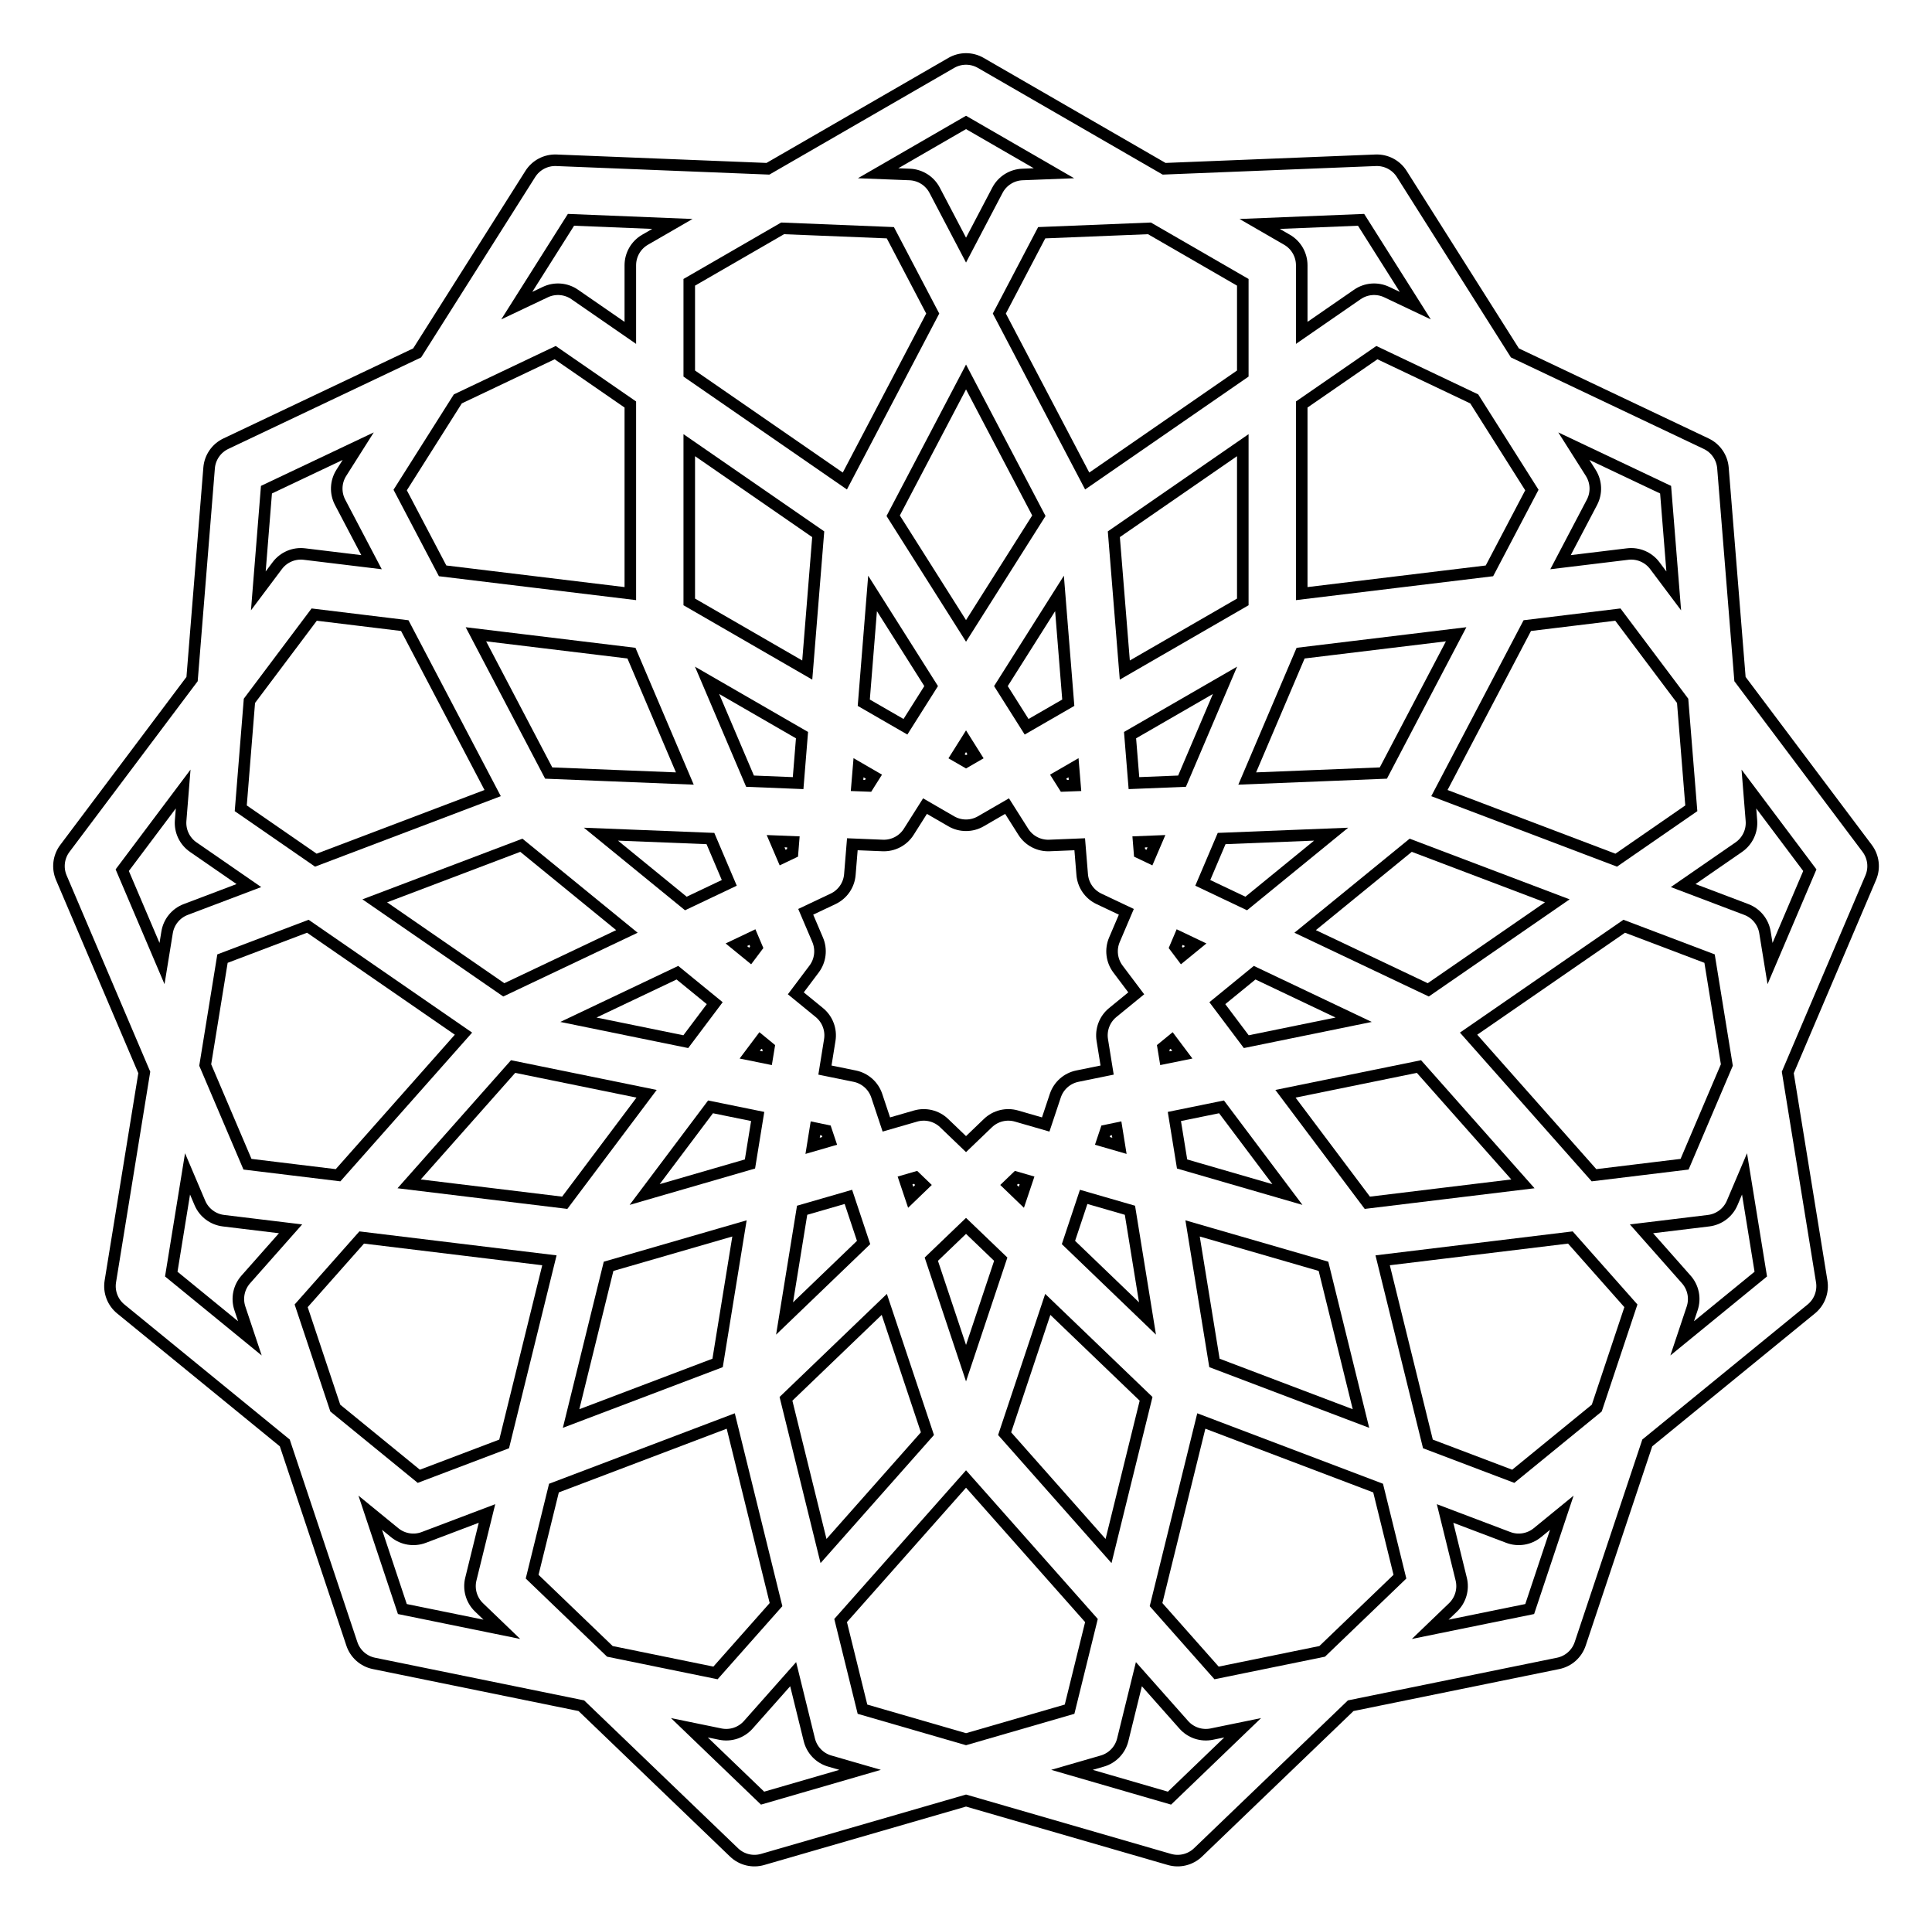
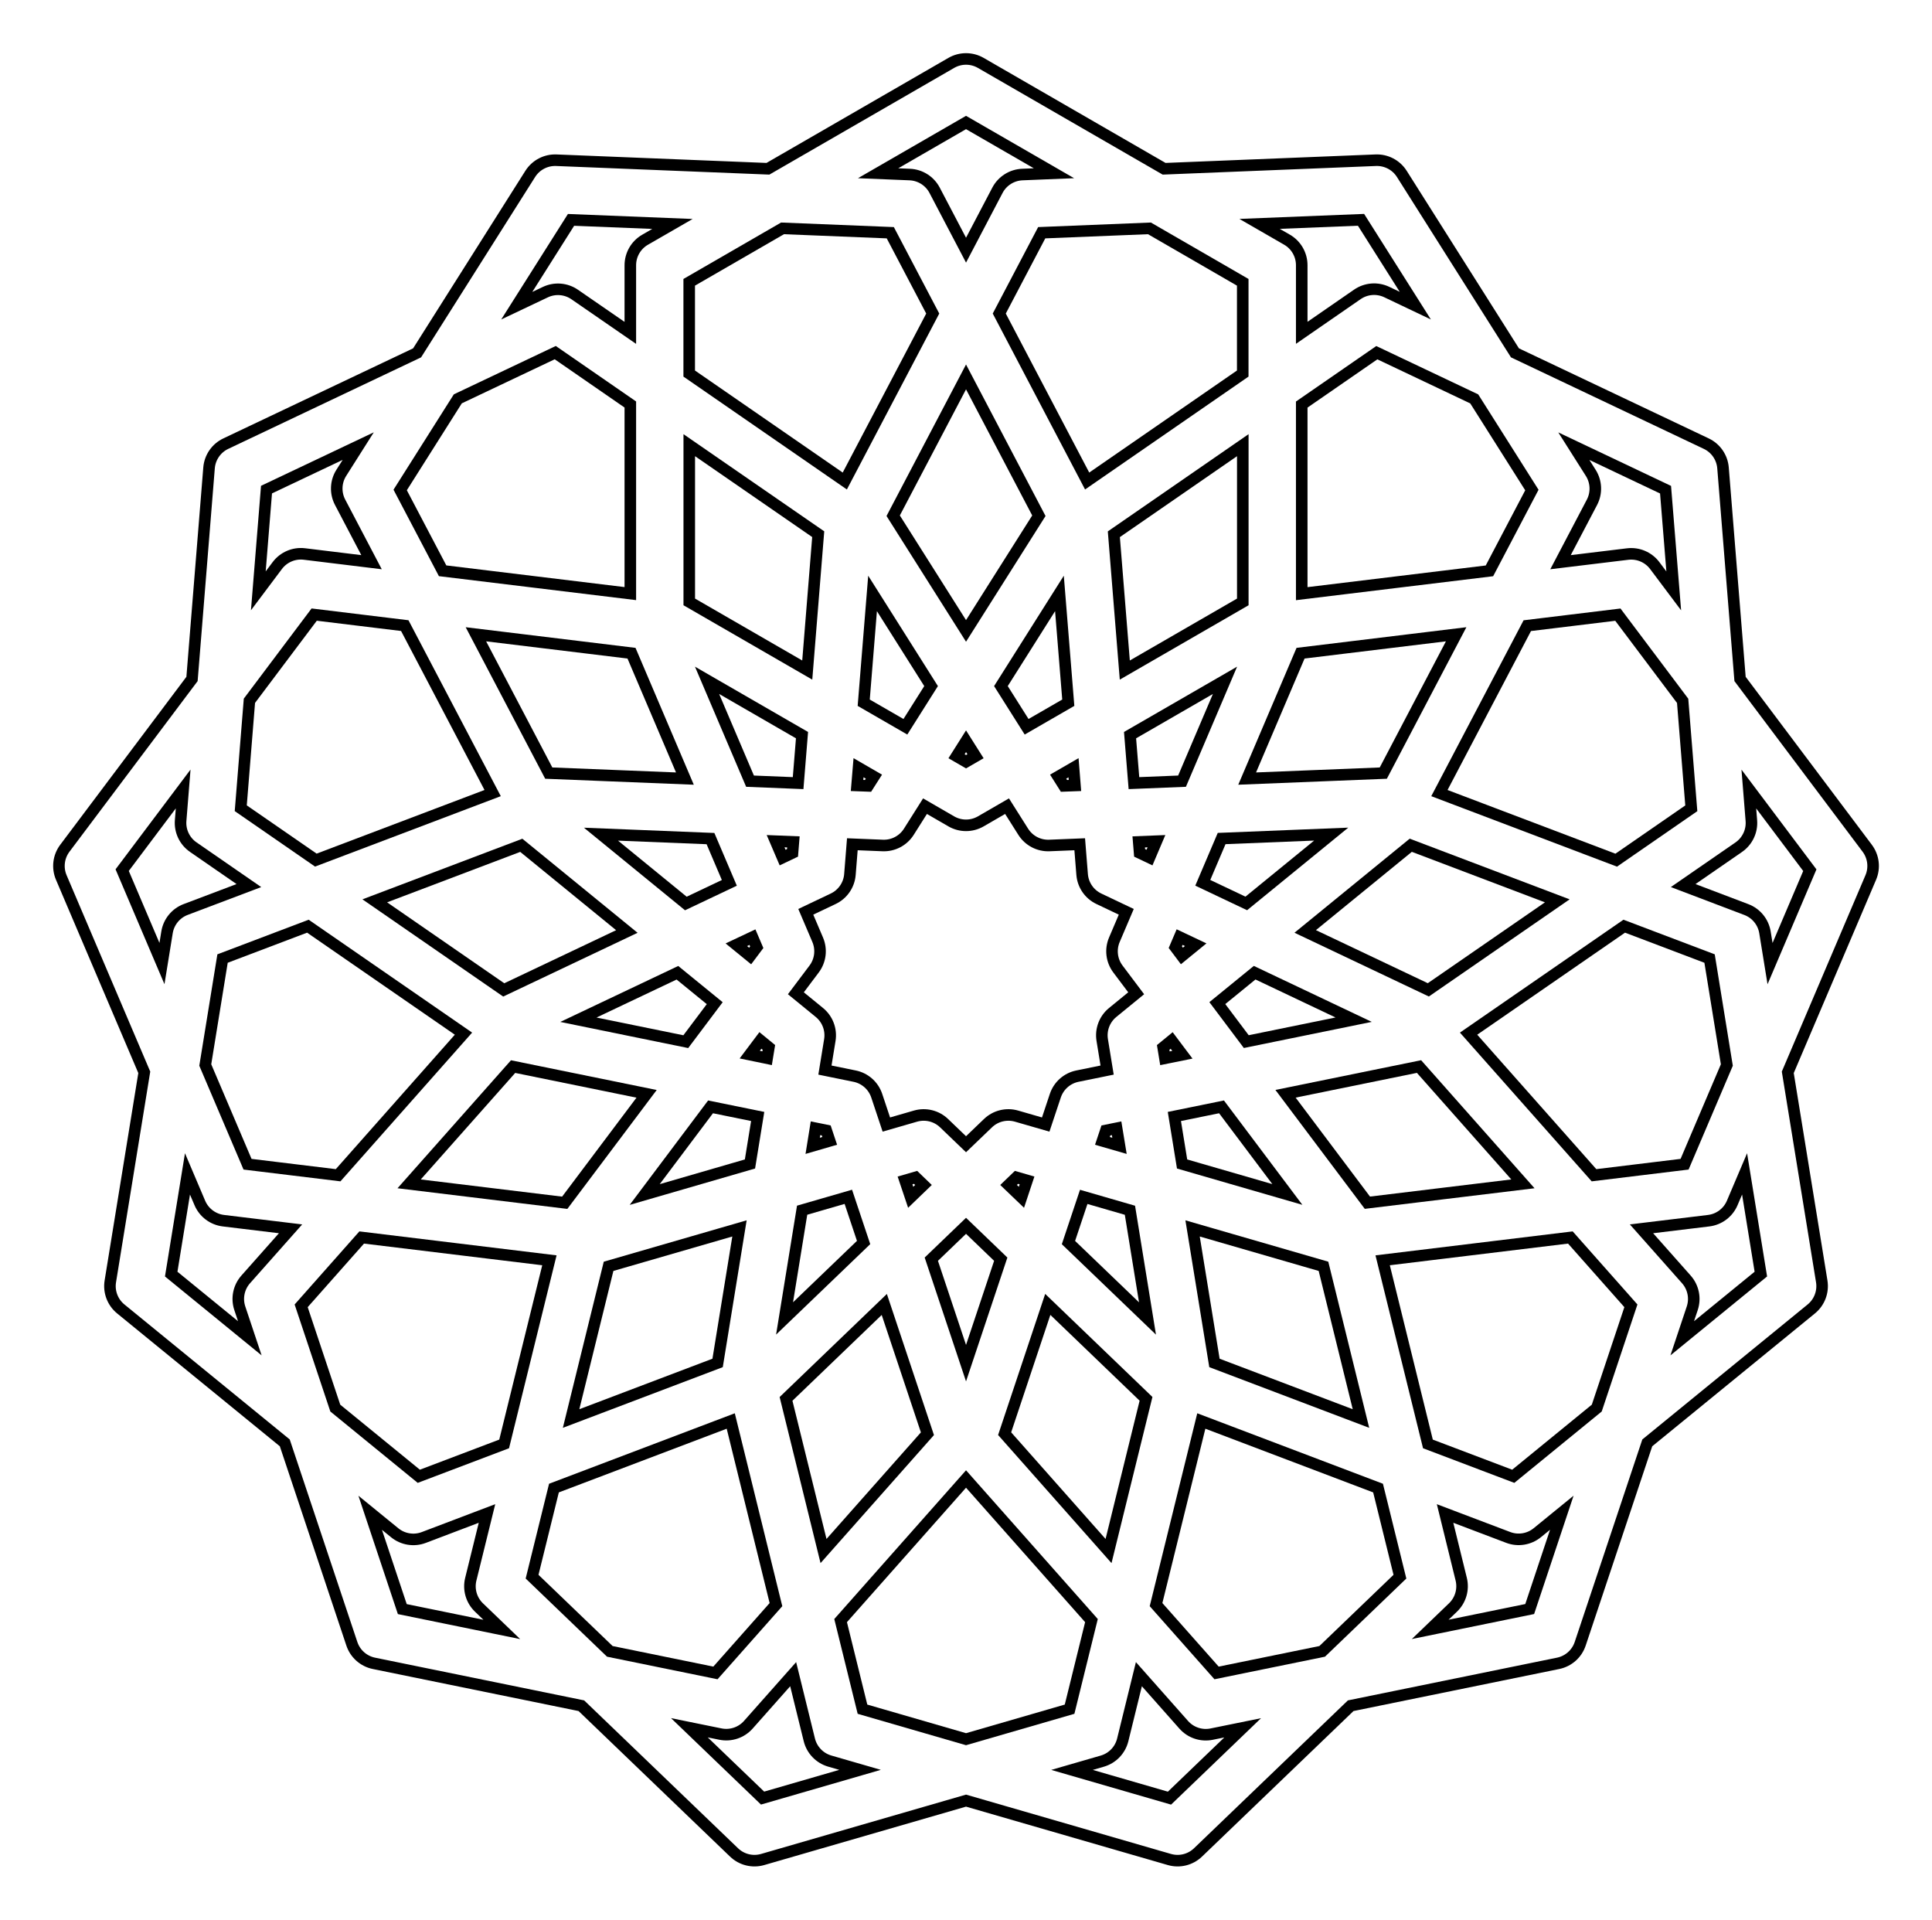
- <svg xmlns="http://www.w3.org/2000/svg" version="1.1" viewBox="-16.391 -16.5 32.781 32.564" fill="none" stroke="black" stroke-width="0.6%" vector-effect="non-scaling-stroke">
-   <g>
-     <path d="M 3.361 -13.637 L 0.25 -15.433 A 0.5 0.5 0 0 0 -0.25 -15.433 L -3.361 -13.637 L -6.951 -13.781 A 0.5 0.5 0 0 0 -7.393 -13.549 L -9.313 -10.513 L -12.559 -8.973 A 0.5 0.5 0 0 0 -12.843 -8.561 L -13.132 -4.98 L -15.29 -2.108 A 0.5 0.5 0 0 0 -15.351 -1.612 L -13.943 1.693 L -14.519 5.239 A 0.5 0.5 0 0 0 -14.341 5.706 L -11.559 7.978 L -10.421 11.386 A 0.5 0.5 0 0 0 -10.047 11.718 L -6.527 12.436 L -3.936 14.925 A 0.5 0.5 0 0 0 -3.451 15.044 L 0 14.045 L 3.451 15.044 A 0.5 0.5 0 0 0 3.936 14.925 L 6.527 12.436 L 10.047 11.718 A 0.5 0.5 0 0 0 10.421 11.386 L 11.559 7.978 L 14.341 5.706 A 0.5 0.5 0 0 0 14.519 5.239 L 13.943 1.693 L 15.351 -1.612 A 0.5 0.5 0 0 0 15.29 -2.108 L 13.132 -4.98 L 12.843 -8.561 A 0.5 0.5 0 0 0 12.559 -8.973 L 9.313 -10.513 L 7.393 -13.549 A 0.5 0.5 0 0 0 6.951 -13.781 L 3.361 -13.637 Z" />
-     <path d="M 7.623 -11.315 L 6.703 -12.771 L 4.982 -12.701 L 5.446 -12.433 A 0.5 0.5 0 0 1 5.696 -12 L 5.696 -10.853 L 6.64 -11.505 A 0.5 0.5 0 0 1 7.138 -11.545 L 7.623 -11.315 Z" />
-     <path d="M 10.087 -6.963 L 11.226 -7.101 A 0.5 0.5 0 0 1 11.686 -6.905 L 12.008 -6.476 L 11.87 -8.193 L 10.313 -8.931 L 10.6 -8.478 A 0.5 0.5 0 0 1 10.62 -7.978 L 10.087 -6.963 Z" />
-     <path d="M 1.929 -2.178 L 1.971 -1.664 A 0.5 0.5 0 0 0 2.255 -1.252 L 2.72 -1.032 L 2.518 -0.558 A 0.5 0.5 0 0 0 2.578 -0.061 L 2.888 0.351 L 2.489 0.677 A 0.5 0.5 0 0 0 2.312 1.144 L 2.394 1.653 L 1.889 1.756 A 0.5 0.5 0 0 0 1.515 2.087 L 1.352 2.576 L 0.857 2.433 A 0.5 0.5 0 0 0 0.372 2.552 L 0 2.909 L -0.372 2.552 A 0.5 0.5 0 0 0 -0.857 2.433 L -1.352 2.576 L -1.515 2.087 A 0.5 0.5 0 0 0 -1.889 1.756 L -2.394 1.653 L -2.312 1.144 A 0.5 0.5 0 0 0 -2.489 0.677 L -2.888 0.351 L -2.578 -0.061 A 0.5 0.5 0 0 0 -2.518 -0.558 L -2.72 -1.032 L -2.255 -1.252 A 0.5 0.5 0 0 0 -1.971 -1.664 L -1.929 -2.178 L -1.414 -2.157 A 0.5 0.5 0 0 0 -0.972 -2.389 L -0.696 -2.825 L -0.25 -2.567 A 0.5 0.5 0 0 0 0.25 -2.567 L 0.696 -2.825 L 0.972 -2.389 A 0.5 0.5 0 0 0 1.414 -2.157 L 1.929 -2.178 Z" />
-     <path d="M 3.624 -0.603 L 3.551 -0.431 L 3.663 -0.282 L 3.897 -0.473 L 3.624 -0.603 Z" />
-     <path d="M 12.168 -1.477 L 13.24 -1.071 A 0.5 0.5 0 0 1 13.556 -0.683 L 13.642 -0.154 L 14.317 -1.738 L 13.283 -3.115 L 13.326 -2.581 A 0.5 0.5 0 0 1 13.112 -2.129 L 12.168 -1.477 Z" />
-     <path d="M 3.489 1.151 L 3.345 1.269 L 3.375 1.452 L 3.67 1.392 L 3.489 1.151 Z" />
-     <path d="M 11.461 4.346 L 12.221 5.205 A 0.5 0.5 0 0 1 12.321 5.695 L 12.151 6.204 L 13.485 5.114 L 13.209 3.414 L 12.999 3.908 A 0.5 0.5 0 0 1 12.599 4.208 L 11.461 4.346 Z" />
-     <path d="M 2.555 2.64 L 2.372 2.678 L 2.313 2.854 L 2.603 2.938 L 2.555 2.64 Z" />
-     <path d="M 8.128 9.175 L 8.402 10.288 A 0.5 0.5 0 0 1 8.263 10.768 L 7.876 11.14 L 9.564 10.796 L 10.109 9.162 L 9.694 9.501 A 0.5 0.5 0 0 1 9.2 9.581 L 8.128 9.175 Z" />
-     <path d="M 1.035 3.525 L 0.856 3.473 L 0.722 3.602 L 0.939 3.811 L 1.035 3.525 Z" />
-     <path d="M 2.933 11.901 L 2.659 13.014 A 0.5 0.5 0 0 1 2.312 13.375 L 1.797 13.524 L 3.452 14.004 L 4.694 12.81 L 4.168 12.918 A 0.5 0.5 0 0 1 3.694 12.759 L 2.933 11.901 Z" />
-     <path d="M -0.722 3.602 L -0.856 3.473 L -1.035 3.525 L -0.939 3.811 L -0.722 3.602 Z" />
-     <path d="M -2.933 11.901 L -3.694 12.759 A 0.5 0.5 0 0 1 -4.168 12.918 L -4.694 12.81 L -3.452 14.004 L -1.797 13.524 L -2.312 13.375 A 0.5 0.5 0 0 1 -2.659 13.014 L -2.933 11.901 Z" />
-     <path d="M -2.313 2.854 L -2.372 2.678 L -2.555 2.64 L -2.603 2.938 L -2.313 2.854 Z" />
-     <path d="M -8.128 9.175 L -9.2 9.581 A 0.5 0.5 0 0 1 -9.694 9.501 L -10.109 9.162 L -9.564 10.796 L -7.876 11.14 L -8.263 10.768 A 0.5 0.5 0 0 1 -8.402 10.288 L -8.128 9.175 Z" />
-     <path d="M -3.375 1.452 L -3.345 1.269 L -3.489 1.151 L -3.67 1.392 L -3.375 1.452 Z" />
-     <path d="M -11.461 4.346 L -12.599 4.208 A 0.5 0.5 0 0 1 -12.999 3.908 L -13.209 3.414 L -13.485 5.114 L -12.151 6.204 L -12.321 5.695 A 0.5 0.5 0 0 1 -12.221 5.205 L -11.461 4.346 Z" />
-     <path d="M -3.663 -0.282 L -3.551 -0.431 L -3.624 -0.603 L -3.897 -0.473 L -3.663 -0.282 Z" />
-     <path d="M -12.168 -1.477 L -13.112 -2.129 A 0.5 0.5 0 0 1 -13.326 -2.581 L -13.283 -3.115 L -14.317 -1.738 L -13.642 -0.154 L -13.556 -0.683 A 0.5 0.5 0 0 1 -13.24 -1.071 L -12.168 -1.477 Z" />
-     <path d="M -3.112 -1.952 L -2.944 -2.032 L -2.929 -2.218 L -3.231 -2.23 L -3.112 -1.952 Z" />
-     <path d="M -10.087 -6.963 L -10.62 -7.978 A 0.5 0.5 0 0 1 -10.6 -8.478 L -10.313 -8.931 L -11.87 -8.193 L -12.008 -6.476 L -11.686 -6.905 A 0.5 0.5 0 0 1 -11.226 -7.101 L -10.087 -6.963 Z" />
-     <path d="M -1.849 -3.175 L -1.662 -3.168 L -1.563 -3.325 L -1.824 -3.476 L -1.849 -3.175 Z" />
-     <path d="M -5.696 -10.853 L -5.696 -12 A 0.5 0.5 0 0 1 -5.446 -12.433 L -4.982 -12.701 L -6.703 -12.771 L -7.623 -11.315 L -7.138 -11.545 A 0.5 0.5 0 0 1 -6.64 -11.505 L -5.696 -10.853 Z" />
-     <path d="M 1.492 -13.561 L 0 -14.423 L -1.492 -13.561 L -0.956 -13.54 A 0.5 0.5 0 0 1 -0.533 -13.273 L 0 -12.257 L 0.533 -13.273 A 0.5 0.5 0 0 1 0.956 -13.54 L 1.492 -13.561 Z" />
-     <path d="M 0 -3.926 L -0.161 -3.67 L 0 -3.577 L 0.161 -3.67 L 0 -3.926 Z" />
-     <path d="M -0.565 -11.181 L -1.284 -12.552 L -3.112 -12.626 L -4.696 -11.711 L -4.696 -10.163 L -2.056 -8.34 L -0.565 -11.181 Z" />
-     <path d="M -1.586 -6.433 L -1.735 -4.579 L -1.028 -4.171 L -0.592 -4.861 L -1.586 -6.433 Z" />
-     <path d="M -3.665 -3.248 L -2.849 -3.215 L -2.783 -4.029 L -4.394 -4.959 L -3.665 -3.248 Z" />
-     <path d="M -5.696 -6.43 L -5.696 -9.638 L -6.971 -10.518 L -8.623 -9.733 L -9.601 -8.187 L -8.881 -6.816 L -5.696 -6.43 Z" />
-     <path d="M -4.696 -8.948 L -4.696 -6.289 L -2.694 -5.133 L -2.508 -7.437 L -4.696 -8.948 Z" />
-     <path d="M -4.754 -1.173 L -4.017 -1.523 L -4.337 -2.275 L -6.195 -2.349 L -4.754 -1.173 Z" />
-     <path d="M -8.032 -3.046 L -9.523 -5.887 L -11.06 -6.074 L -12.159 -4.611 L -12.306 -2.788 L -11.032 -1.908 L -8.032 -3.046 Z" />
-     <path d="M -8.316 -5.74 L -7.081 -3.386 L -4.771 -3.293 L -5.677 -5.42 L -8.316 -5.74 Z" />
-     <path d="M -4.755 1.171 L -4.264 0.518 L -4.897 0.001 L -6.577 0.799 L -4.755 1.171 Z" />
-     <path d="M -8.527 1.035 L -11.168 -0.787 L -12.616 -0.238 L -12.909 1.567 L -12.192 3.25 L -10.655 3.437 L -8.527 1.035 Z" />
-     <path d="M -10.032 -1.218 L -7.843 0.292 L -5.754 -0.699 L -7.545 -2.161 L -10.032 -1.218 Z" />
-     <path d="M -3.666 3.246 L -3.535 2.44 L -4.335 2.277 L -5.453 3.764 L -3.666 3.246 Z" />
-     <path d="M -7.069 4.88 L -10.254 4.493 L -11.281 5.652 L -10.702 7.387 L -9.285 8.544 L -7.837 7.995 L -7.069 4.88 Z" />
-     <path d="M -9.449 3.583 L -6.809 3.904 L -5.42 2.055 L -7.685 1.593 L -9.449 3.583 Z" />
-     <path d="M -1.738 4.578 L -1.996 3.804 L -2.781 4.031 L -3.079 5.867 L -1.738 4.578 Z" />
-     <path d="M -3.992 7.606 L -6.992 8.744 L -7.362 10.247 L -6.043 11.514 L -4.251 11.88 L -3.224 10.721 L -3.992 7.606 Z" />
-     <path d="M -6.701 7.564 L -4.215 6.621 L -3.844 4.339 L -6.065 4.982 L -6.701 7.564 Z" />
-     <path d="M 0.589 4.861 L 0 4.296 L -0.589 4.861 L 0 6.625 L 0.589 4.861 Z" />
-     <path d="M 0 8.59 L -2.128 10.991 L -1.757 12.495 L 0 13.004 L 1.757 12.495 L 2.128 10.991 L 0 8.59 Z" />
-     <path d="M -2.418 9.812 L -0.655 7.821 L -1.387 5.628 L -3.055 7.23 L -2.418 9.812 Z" />
-     <path d="M 2.781 4.031 L 1.996 3.804 L 1.738 4.578 L 3.079 5.867 L 2.781 4.031 Z" />
-     <path d="M 3.992 7.606 L 3.224 10.721 L 4.251 11.88 L 6.043 11.514 L 7.362 10.247 L 6.992 8.744 L 3.992 7.606 Z" />
-     <path d="M 2.418 9.812 L 3.055 7.23 L 1.387 5.628 L 0.655 7.821 L 2.418 9.812 Z" />
-     <path d="M 4.335 2.277 L 3.535 2.44 L 3.666 3.246 L 5.453 3.764 L 4.335 2.277 Z" />
-     <path d="M 7.069 4.88 L 7.837 7.995 L 9.285 8.544 L 10.702 7.387 L 11.281 5.652 L 10.254 4.493 L 7.069 4.88 Z" />
-     <path d="M 6.701 7.564 L 6.065 4.982 L 3.844 4.339 L 4.215 6.621 L 6.701 7.564 Z" />
-     <path d="M 4.897 0.001 L 4.264 0.518 L 4.755 1.171 L 6.577 0.799 L 4.897 0.001 Z" />
-     <path d="M 8.527 1.035 L 10.655 3.437 L 12.192 3.25 L 12.909 1.567 L 12.616 -0.238 L 11.168 -0.787 L 8.527 1.035 Z" />
-     <path d="M 9.449 3.583 L 7.685 1.593 L 5.42 2.055 L 6.809 3.904 L 9.449 3.583 Z" />
-     <path d="M 3.231 -2.23 L 3.112 -1.952 L 2.944 -2.032 L 2.929 -2.218 L 3.231 -2.23 Z" />
-     <path d="M 4.337 -2.275 L 4.017 -1.523 L 4.754 -1.173 L 6.195 -2.349 L 4.337 -2.275 Z" />
-     <path d="M 8.032 -3.046 L 11.032 -1.908 L 12.306 -2.788 L 12.159 -4.611 L 11.06 -6.074 L 9.523 -5.887 L 8.032 -3.046 Z" />
-     <path d="M 10.032 -1.218 L 7.545 -2.161 L 5.754 -0.699 L 7.843 0.292 L 10.032 -1.218 Z" />
-     <path d="M 8.623 -9.733 L 6.971 -10.518 L 5.696 -9.638 L 5.696 -6.43 L 8.881 -6.816 L 9.601 -8.187 L 8.623 -9.733 Z" />
-     <path d="M 1.563 -3.325 L 1.824 -3.476 L 1.849 -3.175 L 1.662 -3.168 L 1.563 -3.325 Z" />
-     <path d="M 3.112 -12.626 L 1.284 -12.552 L 0.565 -11.181 L 2.056 -8.34 L 4.696 -10.163 L 4.696 -11.711 L 3.112 -12.626 Z" />
-     <path d="M 0.592 -4.861 L 1.028 -4.171 L 1.735 -4.579 L 1.586 -6.433 L 0.592 -4.861 Z" />
-     <path d="M 0 -5.797 L 1.236 -7.751 L 0 -10.105 L -1.236 -7.751 L 0 -5.797 Z" />
-     <path d="M 2.849 -3.215 L 2.783 -4.029 L 4.394 -4.959 L 3.665 -3.248 L 2.849 -3.215 Z" />
-     <path d="M 8.316 -5.74 L 5.677 -5.42 L 4.771 -3.293 L 7.081 -3.386 L 8.316 -5.74 Z" />
-     <path d="M 2.694 -5.133 L 4.696 -6.289 L 4.696 -8.948 L 2.508 -7.437 L 2.694 -5.133 Z" />
-   </g>
+ <svg xmlns="http://www.w3.org/2000/svg" fill="none" stroke="#000" stroke-width=".6%" viewBox="-16.391 -16.5 32.781 32.564">
+   <path d="m3.361-13.637-3.111-1.796a.5.5 0 0 0 -.5 0l-3.111 1.796-3.59-.145a.5.5 0 0 0 -.443.232l-1.92 3.036-3.246 1.54a.5.5 0 0 0 -.284.411l-.289 3.581-2.158 2.872a.5.5 0 0 0 -.06.496l1.408 3.305-.576 3.546a.5.5 0 0 0 .177.468l2.783 2.272 1.138 3.408a.5.5 0 0 0 .374.332l3.52.719 2.591 2.489a.5.5 0 0 0 .485.12l3.451-.999 3.451.999a.5.5 0 0 0 .485-.12l2.591-2.489 3.52-.719a.5.5 0 0 0 .374-.332l1.138-3.408 2.783-2.272a.5.5 0 0 0 .177-.468l-.576-3.546 1.408-3.305a.5.5 0 0 0 -.06-.496l-2.158-2.872-.289-3.581a.5.5 0 0 0 -.284-.411l-3.246-1.54-1.92-3.036a.5.5 0 0 0 -.443-.232z" />
+   <path d="m7.623-11.315-.921-1.456-1.721.069.465.268a.5.5 0 0 1 .25.433v1.147l.944-.652a.5.5 0 0 1 .498-.04z" />
+   <path d="m10.087-6.963 1.139-.138a.5.5 0 0 1 .46.196l.322.429-.139-1.717-1.556-.738.287.453a.5.5 0 0 1 .02.5z" />
+   <path d="m1.929-2.178.041.514a.5.5 0 0 0 .284.411l.465.221-.202.474a.5.5 0 0 0 .06.496l.31.412-.399.326a.5.5 0 0 0 -.177.468l.083.509-.505.103a.5.5 0 0 0 -.374.332l-.163.489-.495-.143a.5.5 0 0 0 -.485.12l-.372.357-.372-.357a.5.5 0 0 0 -.485-.12l-.495.143-.163-.489a.5.5 0 0 0 -.374-.332l-.505-.103.083-.509a.5.5 0 0 0 -.177-.468l-.399-.326.31-.412a.5.5 0 0 0 .06-.496l-.202-.474.465-.221a.5.5 0 0 0 .284-.411l.041-.514.515.021a.5.5 0 0 0 .443-.232l.275-.435.446.258a.5.5 0 0 0 .5 0l.446-.258.275.435a.5.5 0 0 0 .443.232z" />
+   <path d="m3.624-.603-.073.171.112.149.234-.191z" />
+   <path d="m12.168-1.477 1.072.407a.5.5 0 0 1 .316.387l.086.53.675-1.585-1.035-1.377.043.535a.5.5 0 0 1 -.214.452z" />
+   <path d="m3.489 1.151-.144.118.03.184.296-.06z" />
+   <path d="m11.461 4.346.761.858a.5.5 0 0 1 .1.49l-.17.509 1.334-1.089-.276-1.7-.21.494a.5.5 0 0 1 -.4.3z" />
+   <path d="m2.555 2.64-.182.037-.059.177.29.084z" />
+   <path d="m8.128 9.175.274 1.114a.5.5 0 0 1 -.139.48l-.387.372 1.688-.345.545-1.634-.416.339a.5.5 0 0 1 -.494.08z" />
+   <path d="m1.035 3.525-.179-.052-.134.129.218.209z" />
+   <path d="m2.933 11.901-.274 1.114a.5.5 0 0 1 -.346.361l-.515.149 1.654.479 1.242-1.193-.526.107a.5.5 0 0 1 -.474-.158z" />
+   <path d="m-.722 3.602-.134-.129-.179.052.096.286z" />
+   <path d="m-2.933 11.901-.761.858a.5.5 0 0 1 -.474.158l-.526-.107 1.242 1.193 1.654-.479-.515-.149a.5.5 0 0 1 -.346-.361z" />
+   <path d="m-2.313 2.854-.059-.177-.182-.037-.048.298z" />
+   <path d="m-8.128 9.175-1.072.407a.5.5 0 0 1 -.494-.08l-.416-.339.545 1.634 1.688.345-.387-.372a.5.5 0 0 1 -.139-.48z" />
+   <path d="m-3.375 1.452.03-.184-.144-.118-.181.241z" />
+   <path d="m-11.461 4.346-1.139-.138a.5.5 0 0 1 -.4-.3l-.21-.494-.276 1.7 1.334 1.089-.17-.509a.5.5 0 0 1 .1-.49z" />
+   <path d="m-3.663-.282.112-.149-.073-.171-.273.129z" />
+   <path d="m-12.168-1.477-.944-.652a.5.5 0 0 1 -.214-.452l.043-.535-1.035 1.377.675 1.585.086-.53a.5.5 0 0 1 .316-.387z" />
+   <path d="m-3.112-1.952.168-.08.015-.186-.302-.012z" />
+   <path d="m-10.087-6.963-.533-1.016a.5.5 0 0 1 .02-.5l.287-.453-1.556.738-.139 1.717.322-.429a.5.5 0 0 1 .46-.196z" />
+   <path d="m-1.849-3.175.186.007.1-.157-.261-.151z" />
+   <path d="m-5.696-10.853v-1.147a.5.5 0 0 1 .25-.433l.465-.268-1.721-.069-.921 1.456.485-.23a.5.5 0 0 1 .498.04z" />
+   <path d="m1.492-13.561-1.492-.861-1.492.861.536.022a.5.5 0 0 1 .423.267l.533 1.016.533-1.016a.5.5 0 0 1 .423-.267z" />
+   <path d="m0-3.926-.161.255.161.093.161-.093z" />
+   <path d="m-.565-11.181-.72-1.371-1.828-.074-1.584.915v1.548l2.64 1.823z" />
+   <path d="m-1.586-6.433-.15 1.854.707.408.436-.69z" />
+   <path d="m-3.665-3.248.816.033.066-.814-1.611-.93z" />
+   <path d="m-5.696-6.43v-3.208l-1.274-.88-1.653.784-.978 1.546.72 1.371z" />
+   <path d="m-4.696-8.948v2.659l2.002 1.156.186-2.305z" />
+   <path d="m-4.754-1.173.738-.35-.32-.751-1.858-.075z" />
+   <path d="m-8.032-3.046-1.491-2.841-1.537-.187-1.099 1.462-.147 1.823 1.274.88z" />
+   <path d="m-8.316-5.74 1.236 2.355 2.31.093-.906-2.127z" />
+   <path d="m-4.755 1.171.491-.653-.633-.516-1.68.797z" />
+   <path d="m-8.527 1.035-2.64-1.823-1.448.549-.293 1.806.717 1.683 1.537.187z" />
+   <path d="m-10.032-1.218 2.188 1.511 2.089-.991-1.791-1.462z" />
+   <path d="m-3.666 3.246.131-.806-.8-.163-1.117 1.487z" />
+   <path d="m-7.069 4.88-3.185-.387-1.027 1.159.579 1.735 1.417 1.157 1.448-.549z" />
+   <path d="m-9.449 3.583 2.64.321 1.389-1.848-2.265-.462z" />
+   <path d="m-1.738 4.578-.259-.775-.784.227-.298 1.836z" />
+   <path d="m-3.992 7.606-3 1.138-.371 1.503 1.319 1.267 1.792.366 1.027-1.159z" />
+   <path d="m-6.701 7.564 2.486-.943.371-2.282-2.221.643z" />
+   <path d="m.589 4.861-.589-.566-.589.566.589 1.764z" />
+   <path d="m0 8.59-2.128 2.402.371 1.503 1.757.509 1.757-.509.371-1.503z" />
+   <path d="m-2.418 9.812 1.763-1.99-.732-2.193-1.667 1.602z" />
+   <path d="m2.781 4.031-.784-.227-.259.775 1.341 1.288z" />
+   <path d="m3.992 7.606-.768 3.115 1.027 1.159 1.792-.366 1.319-1.267-.371-1.503z" />
+   <path d="m2.418 9.812.636-2.582-1.667-1.602-.732 2.193z" />
+   <path d="m4.335 2.277-.8.163.131.806 1.786.517z" />
+   <path d="m7.069 4.88.768 3.115 1.448.549 1.417-1.157.579-1.735-1.027-1.159z" />
+   <path d="m6.701 7.564-.636-2.582-2.221-.643.371 2.282z" />
+   <path d="m4.897.001-.633.516.491.653 1.822-.372z" />
+   <path d="m8.527 1.035 2.128 2.402 1.537-.187.717-1.683-.293-1.806-1.448-.549z" />
+   <path d="m9.449 3.583-1.763-1.99-2.265.462 1.389 1.848z" />
+   <path d="m3.231-2.23-.118.278-.168-.08-.015-.186z" />
+   <path d="m4.337-2.275-.32.751.738.35 1.441-1.176z" />
+   <path d="m8.032-3.046 3 1.138 1.274-.88-.147-1.823-1.099-1.462-1.537.187z" />
+   <path d="m10.032-1.218-2.486-.943-1.791 1.462 2.089.991z" />
+   <path d="m8.623-9.733-1.653-.784-1.274.88v3.208l3.185-.387.72-1.371z" />
+   <path d="m1.563-3.325.261-.151.024.301-.186.007z" />
+   <path d="m3.112-12.626-1.828.074-.72 1.371 1.491 2.841 2.64-1.823v-1.548z" />
+   <path d="m.592-4.861.436.69.707-.408-.15-1.854z" />
+   <path d="m0-5.797 1.236-1.954-1.236-2.355-1.236 2.355z" />
+   <path d="m2.849-3.215-.066-.814 1.611-.93-.729 1.711z" />
+   <path d="m8.316-5.74-2.64.321-.906 2.127 2.31-.093z" />
+   <path d="m2.694-5.133 2.002-1.156v-2.659l-2.188 1.511z" />
</svg>
